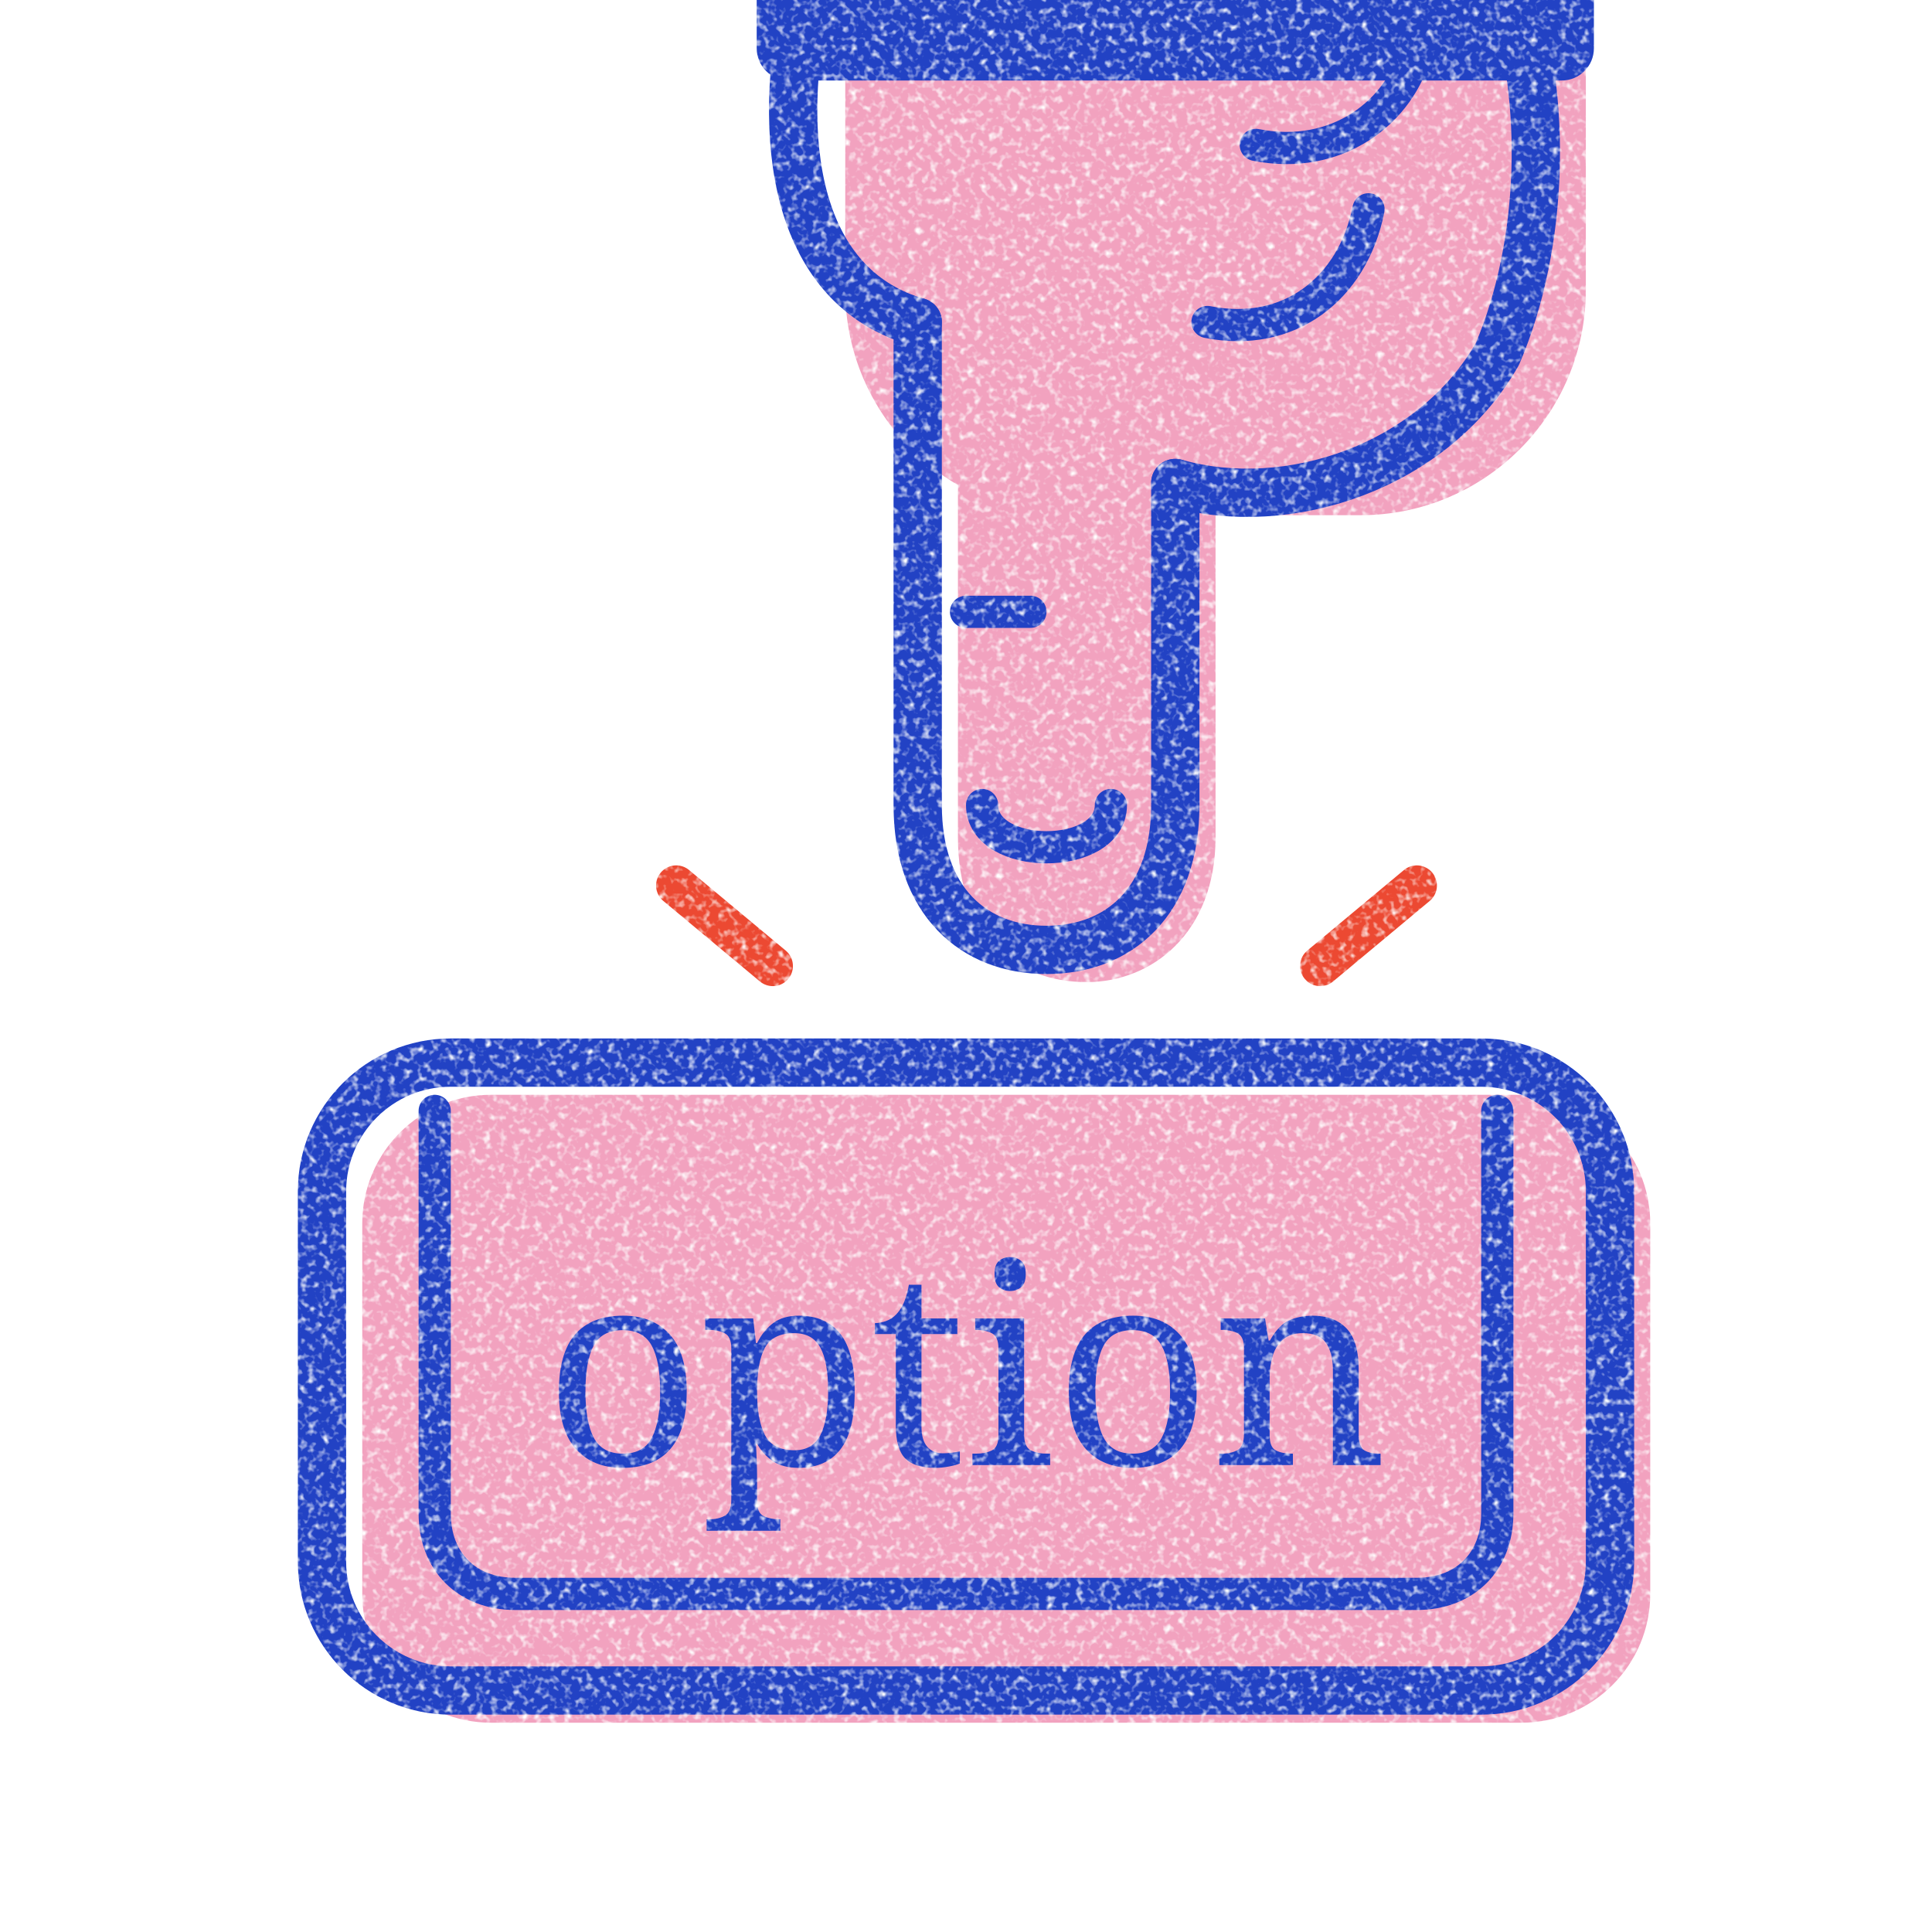
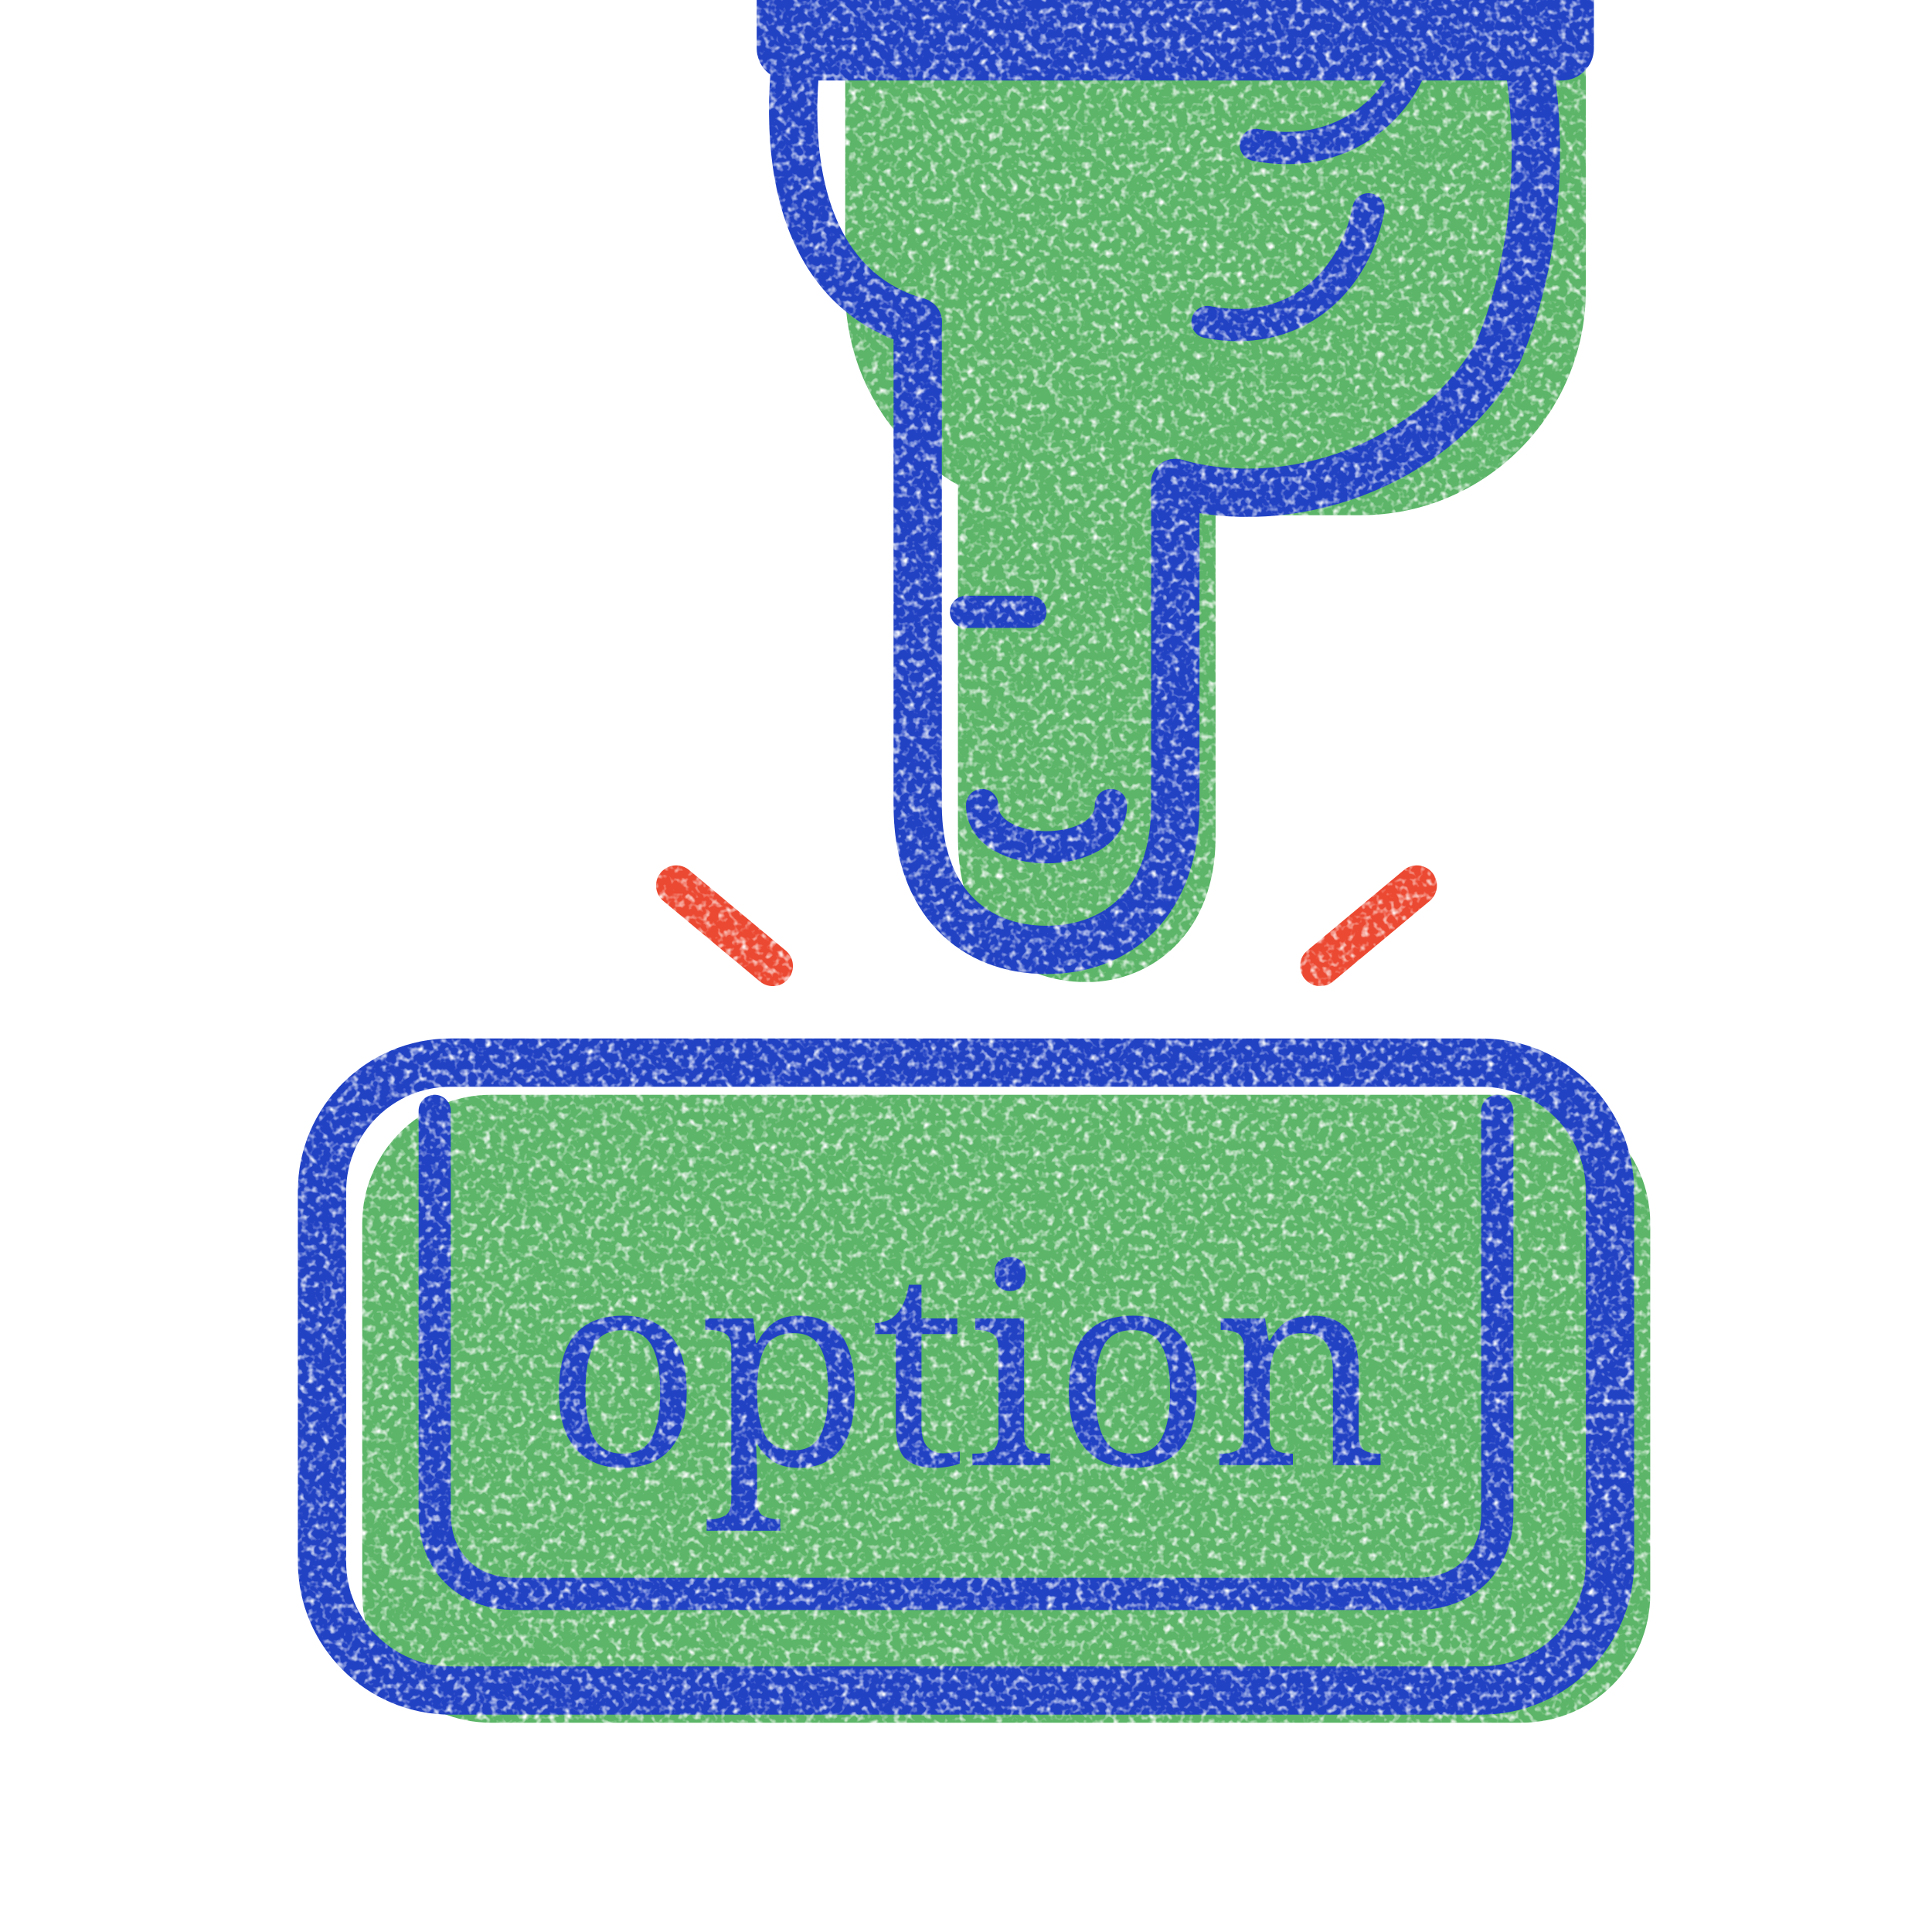
<svg xmlns="http://www.w3.org/2000/svg" viewBox="0 0 240 240" role="img" aria-labelledby="t">
  <defs>
    <filter id="grain" filterUnits="userSpaceOnUse" x="0" y="0" width="240" height="240">
      <feTurbulence type="fractalNoise" baseFrequency="1.1" numOctaves="2" seed="7" result="n" />
      <feColorMatrix in="n" type="matrix" values="0 0 0 0 0  0 0 0 0 0  0 0 0 0 0  -2.6 0 0 0 2.3" result="speck" />
      <feComposite in="SourceGraphic" in2="speck" operator="in" />
    </filter>
  </defs>
  <g filter="url(#grain)">
-     <g fill="#F2A2BF" transform="translate(5 4)">
+     <g fill="#5CB567" transform="translate(5 4)">
      <rect x="40" y="132" width="160" height="78" rx="16" />
      <rect x="100" y="-24" width="92" height="84" rx="28" />
      <path d="M114 50 H146 V100 C146 112 138 118 130 118 C121 118 114 112 114 100 Z" />
    </g>
    <g fill="#EC4A32" stroke="#EC4A32" stroke-width="5" stroke-linecap="round">
      <path d="M96 120 L84 110 M164 120 L176 110" fill="none" />
    </g>
    <g fill="none" stroke="#2443C4" stroke-width="6" stroke-linecap="round" stroke-linejoin="round">
      <rect x="40" y="132" width="160" height="78" rx="16" />
      <path d="M54 138 V188 C54 194 58 198 64 198 H176 C182 198 186 194 186 188 V138" stroke-width="4" />
      <path d="M114 40 V100 C114 112 121 118 130 118 C139 118 146 112 146 100 V60" />
      <path d="M122 100 C122 107 138 107 138 100" stroke-width="4" />
      <path d="M120 76 H128" stroke-width="4" />
      <path d="M114 40 C100 36 96 20 100 0 M146 60 C160 64 178 58 186 44 C192 30 192 12 188 0" />
      <path d="M150 40 C160 42 168 36 170 26 M156 18 C166 20 174 14 176 6" stroke-width="4" />
      <rect x="94" y="-6" width="104" height="16" rx="4" fill="#2443C4" stroke="none" />
    </g>
    <text x="120" y="182" text-anchor="middle" font-family="'Iowan Old Style','New York',Georgia,serif" font-size="34" fill="#2443C4">option</text>
  </g>
</svg>
